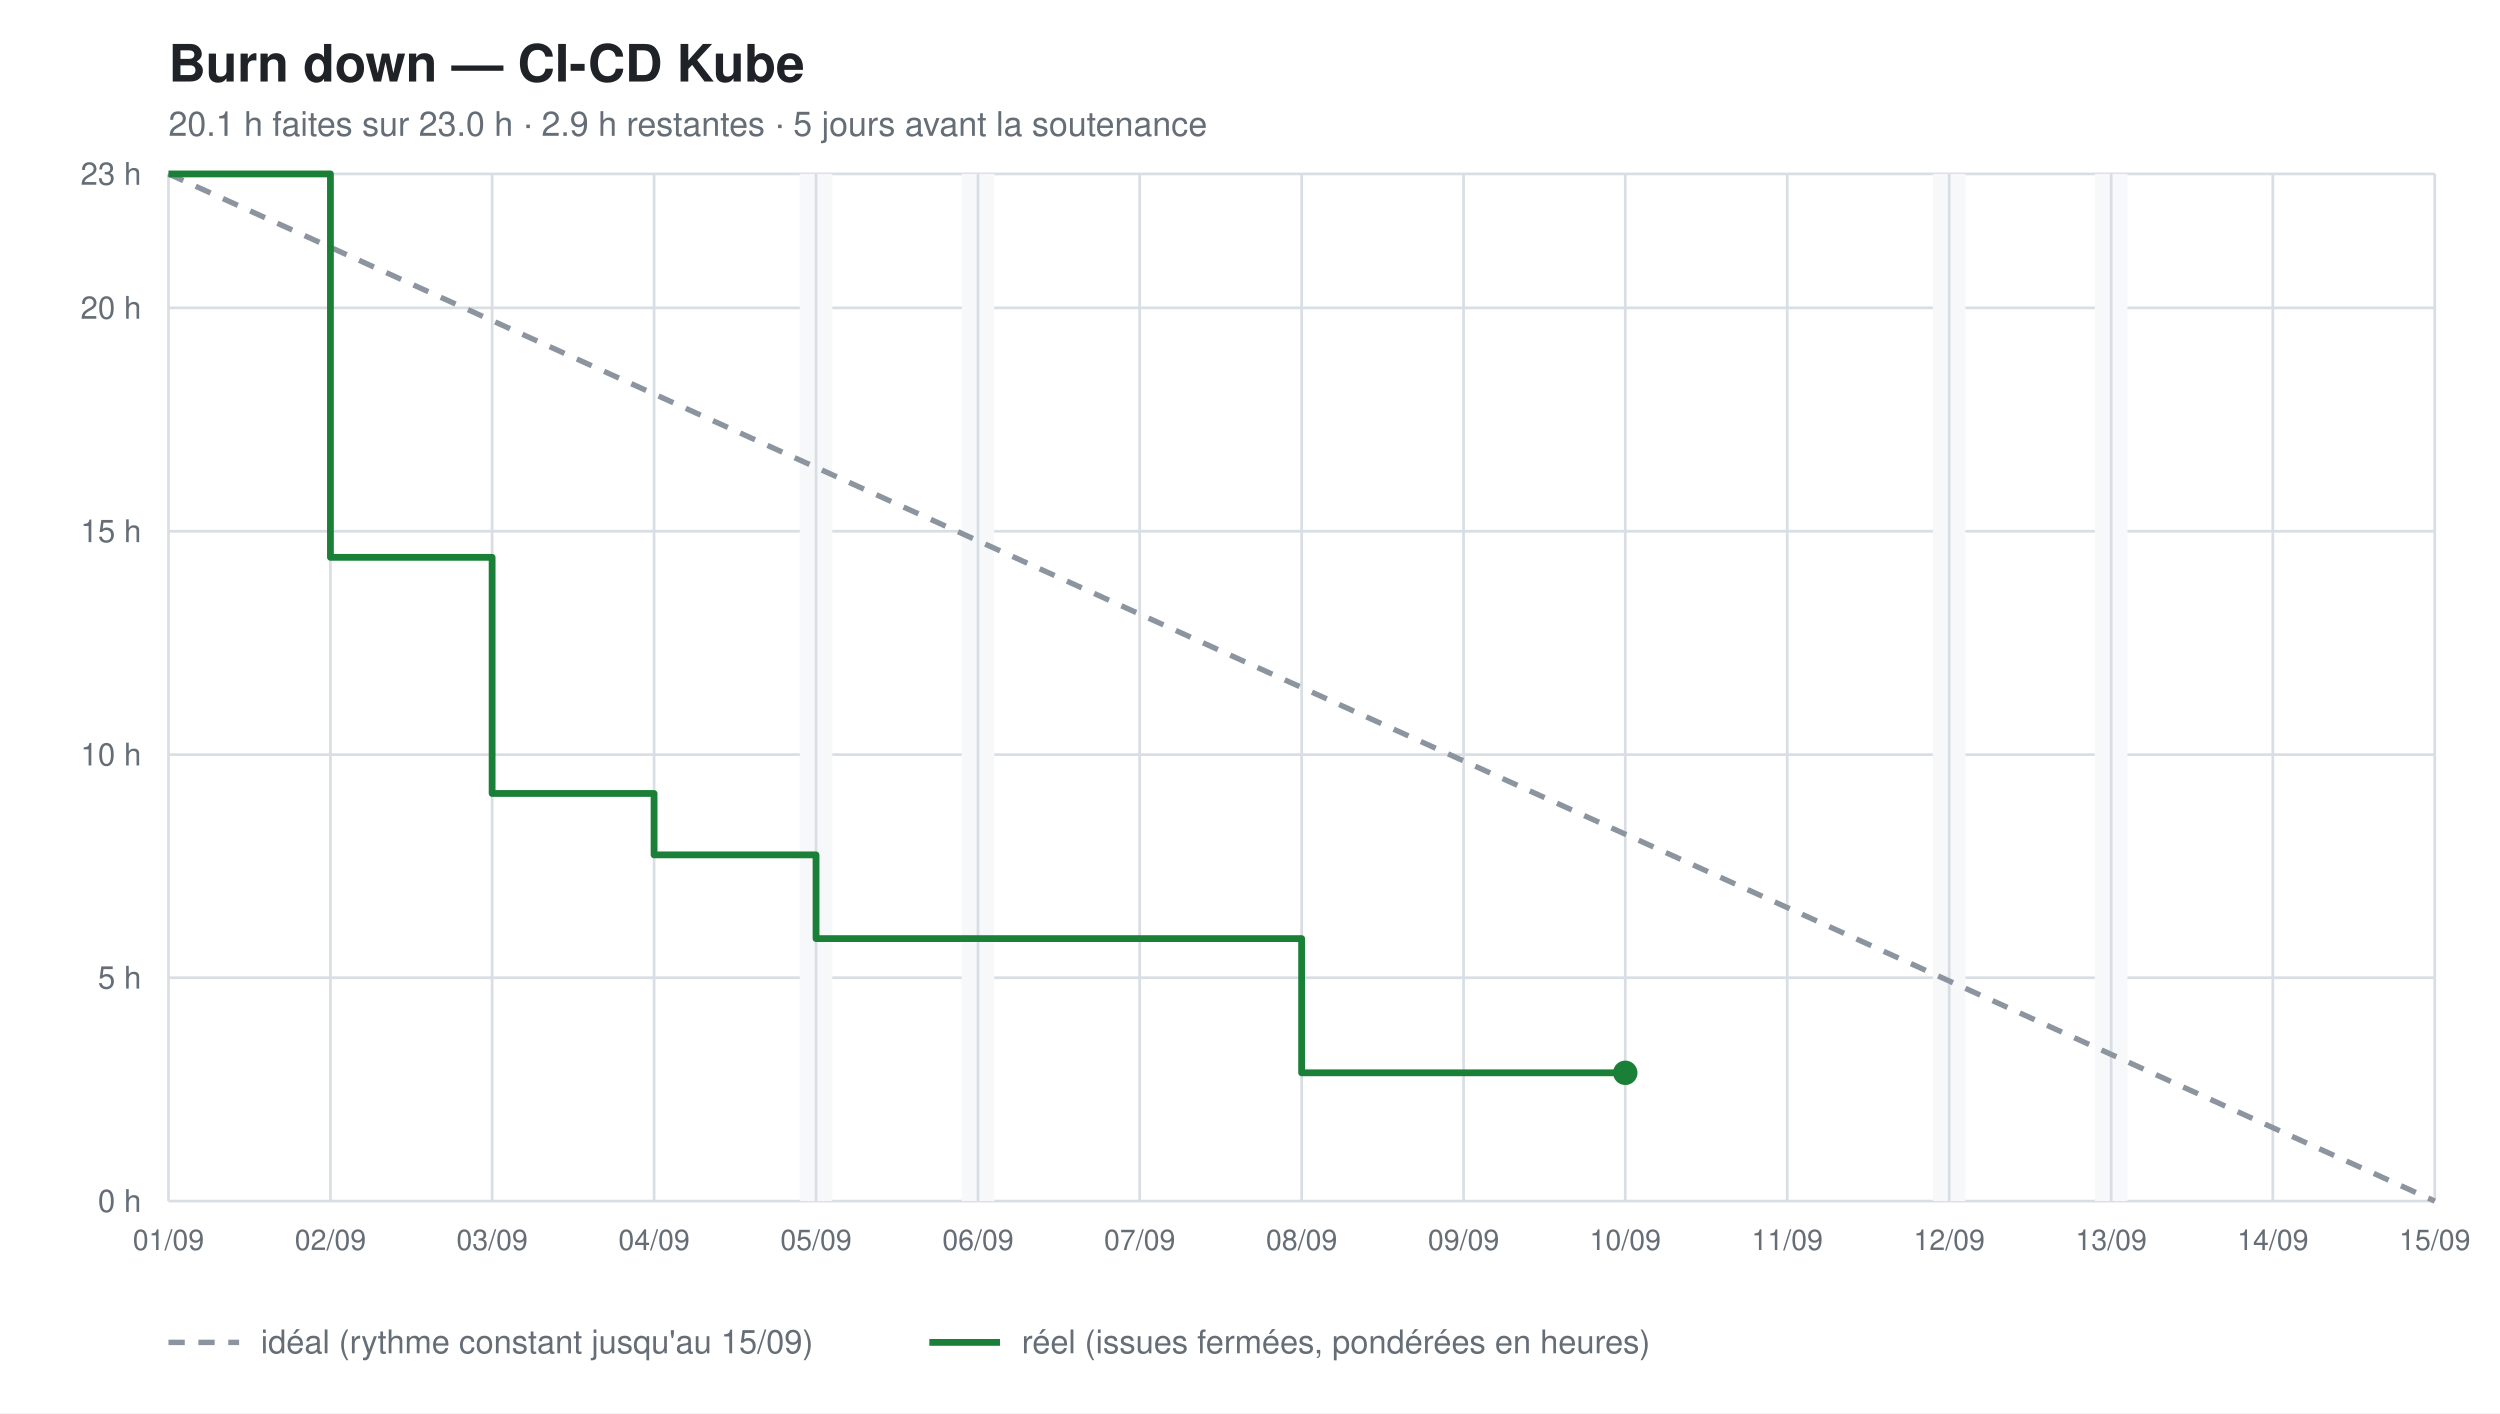
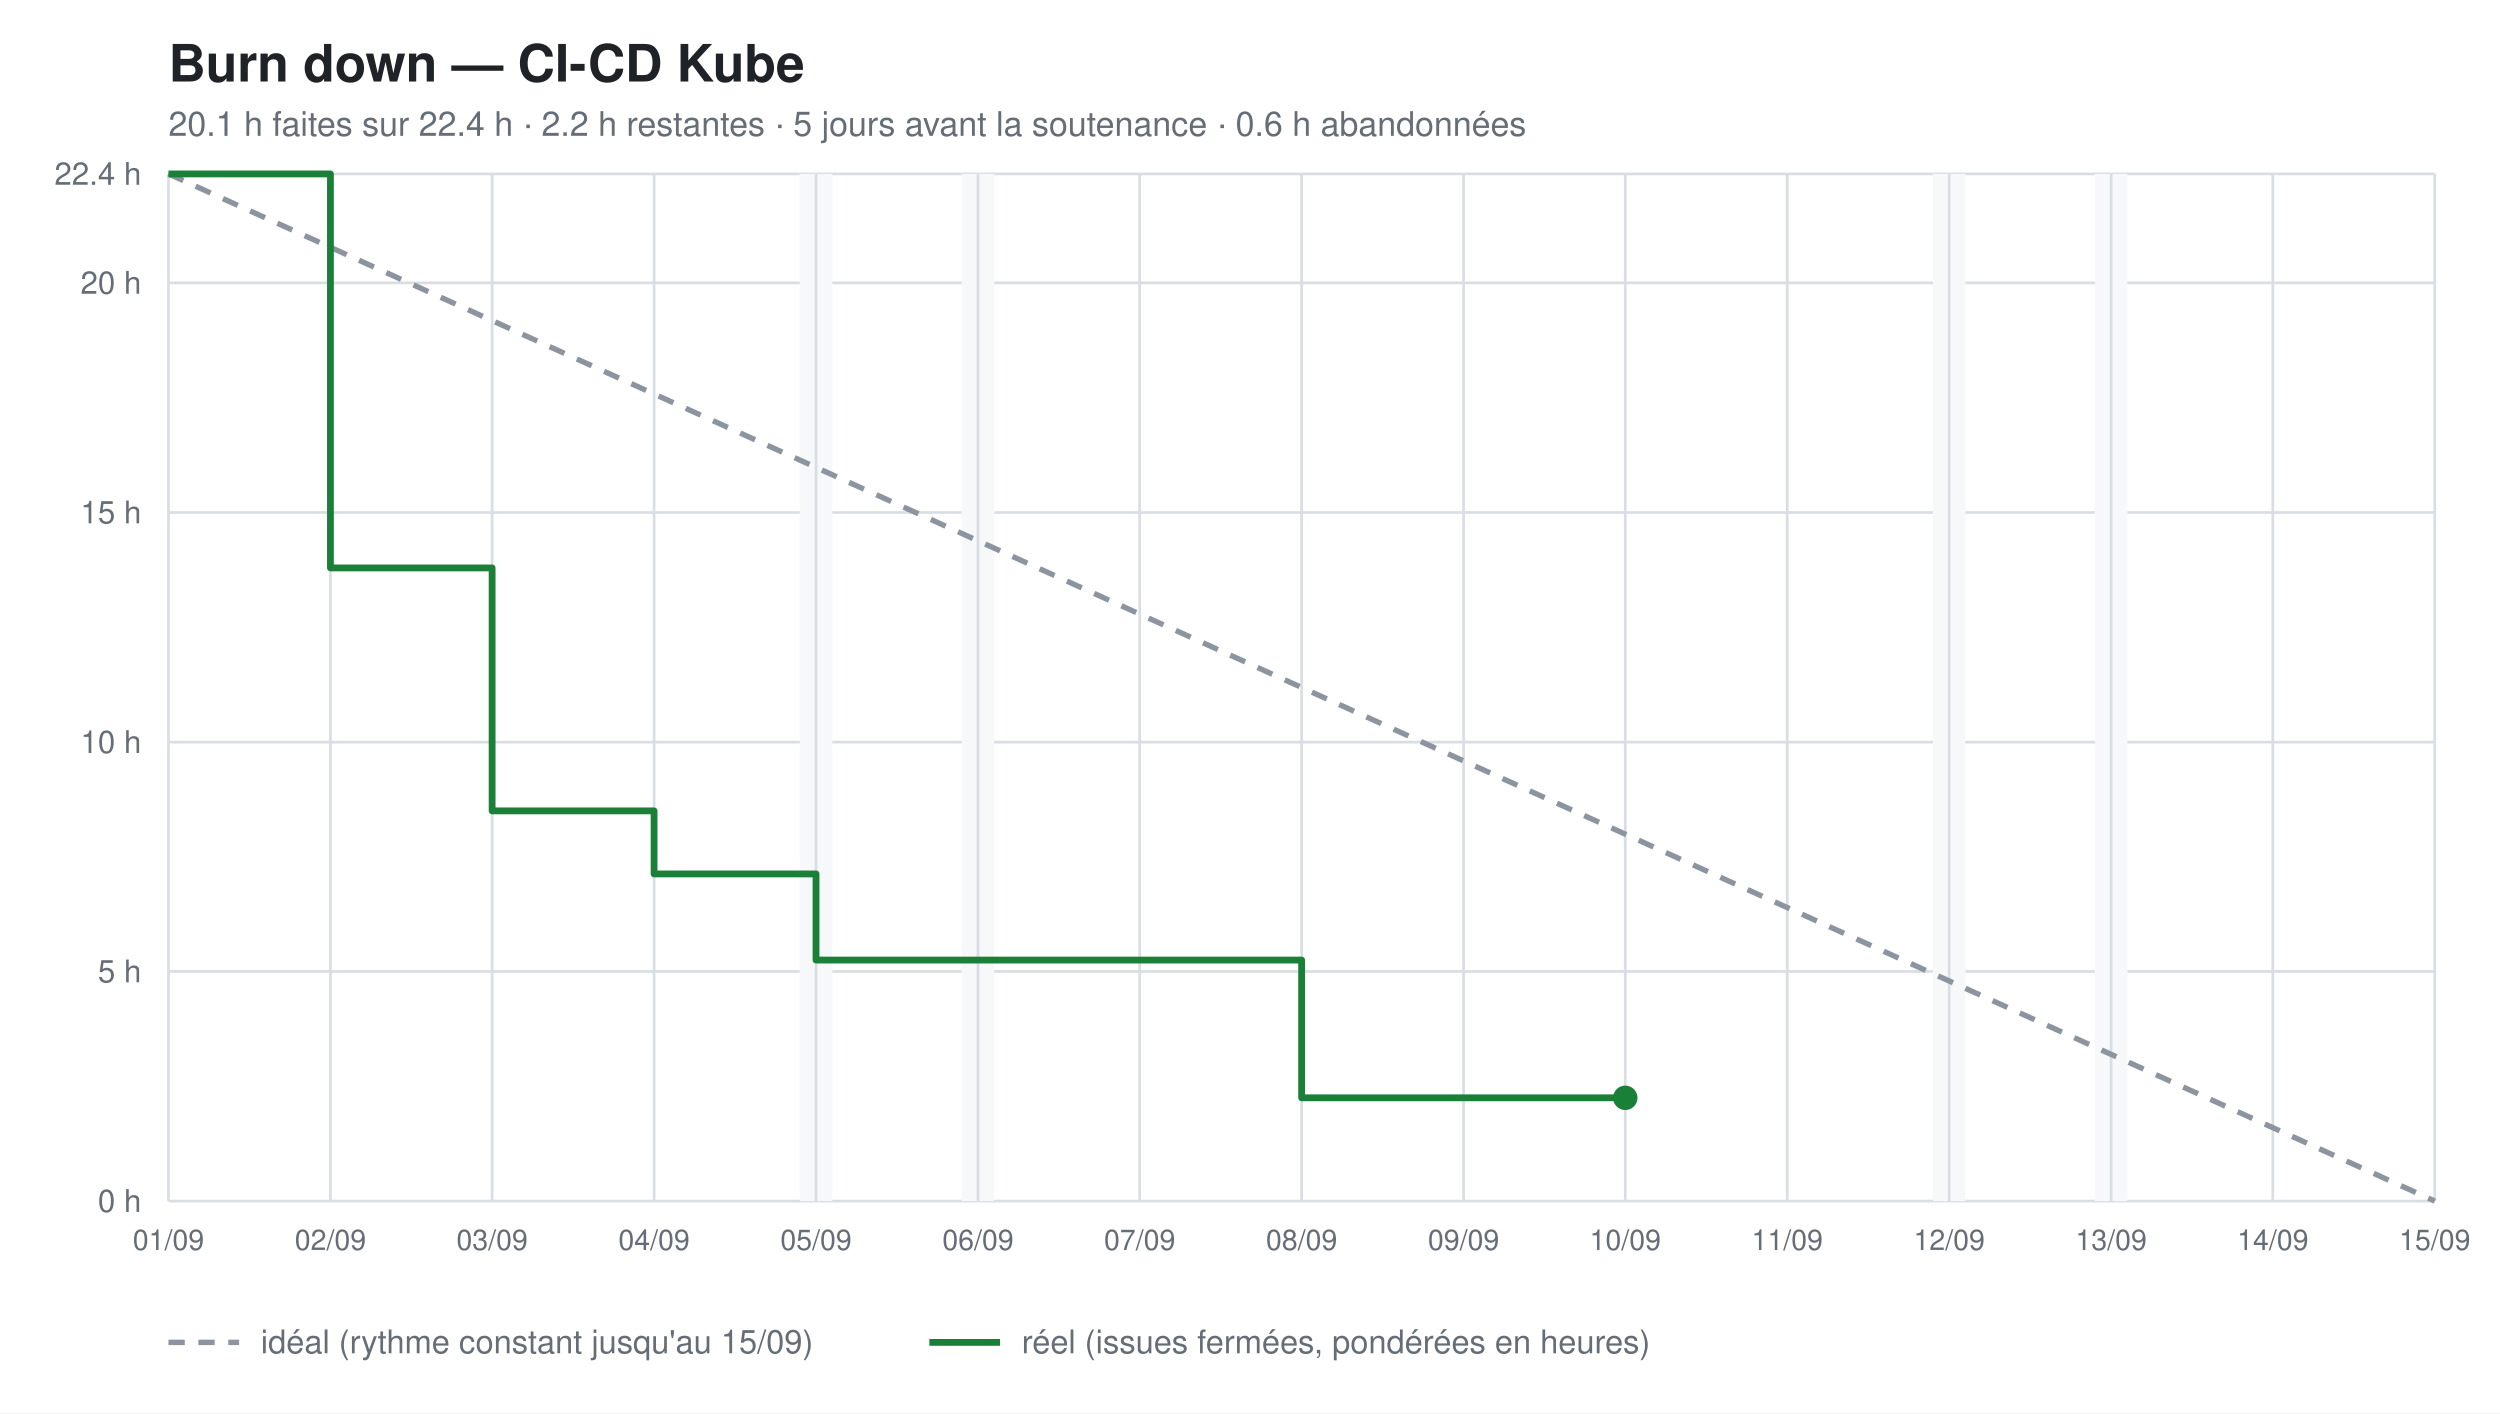
<svg xmlns="http://www.w3.org/2000/svg" width="920" height="520" viewBox="0 0 920 520" font-family="Segoe UI, Helvetica, Arial, sans-serif">
  <rect width="920" height="520" fill="#ffffff" />
  <text x="62" y="30" font-size="19" font-weight="600" fill="#1f2328">Burn down — CI-CD Kube</text>
-   <text x="62" y="50" font-size="12.5" fill="#656d76">20.1 h faites sur 23.0 h · 2.9 h restantes · 5 jours avant la soutenance</text>
+   <text x="62" y="50" font-size="12.5" fill="#656d76">20.1 h faites sur 22.4 h · 2.2 h restantes · 5 jours avant la soutenance · 0.6 h abandonnées</text>
  <line x1="62" y1="442.0" x2="896" y2="442.0" stroke="#d8dee4" stroke-width="1" />
  <text x="52" y="446.0" font-size="11.5" fill="#656d76" text-anchor="end">0 h</text>
-   <line x1="62" y1="359.8" x2="896" y2="359.8" stroke="#d8dee4" stroke-width="1" />
-   <text x="52" y="363.8" font-size="11.5" fill="#656d76" text-anchor="end">5 h</text>
-   <line x1="62" y1="277.7" x2="896" y2="277.7" stroke="#d8dee4" stroke-width="1" />
-   <text x="52" y="281.7" font-size="11.5" fill="#656d76" text-anchor="end">10 h</text>
-   <line x1="62" y1="195.5" x2="896" y2="195.5" stroke="#d8dee4" stroke-width="1" />
-   <text x="52" y="199.5" font-size="11.5" fill="#656d76" text-anchor="end">15 h</text>
-   <line x1="62" y1="113.3" x2="896" y2="113.3" stroke="#d8dee4" stroke-width="1" />
-   <text x="52" y="117.3" font-size="11.5" fill="#656d76" text-anchor="end">20 h</text>
+   <line x1="62" y1="357.5" x2="896" y2="357.5" stroke="#d8dee4" stroke-width="1" />
+   <text x="52" y="361.5" font-size="11.5" fill="#656d76" text-anchor="end">5 h</text>
+   <line x1="62" y1="273.1" x2="896" y2="273.1" stroke="#d8dee4" stroke-width="1" />
+   <text x="52" y="277.1" font-size="11.5" fill="#656d76" text-anchor="end">10 h</text>
+   <line x1="62" y1="188.6" x2="896" y2="188.6" stroke="#d8dee4" stroke-width="1" />
+   <text x="52" y="192.6" font-size="11.5" fill="#656d76" text-anchor="end">15 h</text>
+   <line x1="62" y1="104.1" x2="896" y2="104.1" stroke="#d8dee4" stroke-width="1" />
+   <text x="52" y="108.1" font-size="11.5" fill="#656d76" text-anchor="end">20 h</text>
  <line x1="62" y1="64.0" x2="896" y2="64.0" stroke="#d8dee4" stroke-width="1" />
-   <text x="52" y="68.0" font-size="11.5" fill="#656d76" text-anchor="end">23 h</text>
+   <text x="52" y="68.0" font-size="11.5" fill="#656d76" text-anchor="end">22.4 h</text>
  <line x1="62.0" y1="64" x2="62.0" y2="442" stroke="#d8dee4" stroke-width="1" />
  <text x="62.0" y="460" font-size="10.5" fill="#656d76" text-anchor="middle">01/09</text>
  <line x1="121.6" y1="64" x2="121.6" y2="442" stroke="#d8dee4" stroke-width="1" />
  <text x="121.6" y="460" font-size="10.5" fill="#656d76" text-anchor="middle">02/09</text>
  <line x1="181.1" y1="64" x2="181.1" y2="442" stroke="#d8dee4" stroke-width="1" />
  <text x="181.1" y="460" font-size="10.5" fill="#656d76" text-anchor="middle">03/09</text>
  <line x1="240.7" y1="64" x2="240.7" y2="442" stroke="#d8dee4" stroke-width="1" />
  <text x="240.7" y="460" font-size="10.5" fill="#656d76" text-anchor="middle">04/09</text>
  <rect x="294.3" y="64" width="12" height="378" fill="#f6f8fa" />
  <line x1="300.3" y1="64" x2="300.3" y2="442" stroke="#d8dee4" stroke-width="1" />
  <text x="300.3" y="460" font-size="10.5" fill="#656d76" text-anchor="middle">05/09</text>
  <rect x="353.9" y="64" width="12" height="378" fill="#f6f8fa" />
  <line x1="359.9" y1="64" x2="359.9" y2="442" stroke="#d8dee4" stroke-width="1" />
  <text x="359.9" y="460" font-size="10.5" fill="#656d76" text-anchor="middle">06/09</text>
  <line x1="419.4" y1="64" x2="419.4" y2="442" stroke="#d8dee4" stroke-width="1" />
  <text x="419.4" y="460" font-size="10.5" fill="#656d76" text-anchor="middle">07/09</text>
  <line x1="479.0" y1="64" x2="479.0" y2="442" stroke="#d8dee4" stroke-width="1" />
  <text x="479.0" y="460" font-size="10.5" fill="#656d76" text-anchor="middle">08/09</text>
  <line x1="538.6" y1="64" x2="538.6" y2="442" stroke="#d8dee4" stroke-width="1" />
  <text x="538.6" y="460" font-size="10.5" fill="#656d76" text-anchor="middle">09/09</text>
  <line x1="598.1" y1="64" x2="598.1" y2="442" stroke="#d8dee4" stroke-width="1" />
  <text x="598.1" y="460" font-size="10.5" fill="#656d76" text-anchor="middle">10/09</text>
  <line x1="657.7" y1="64" x2="657.7" y2="442" stroke="#d8dee4" stroke-width="1" />
  <text x="657.7" y="460" font-size="10.5" fill="#656d76" text-anchor="middle">11/09</text>
  <rect x="711.3" y="64" width="12" height="378" fill="#f6f8fa" />
  <line x1="717.3" y1="64" x2="717.3" y2="442" stroke="#d8dee4" stroke-width="1" />
  <text x="717.3" y="460" font-size="10.5" fill="#656d76" text-anchor="middle">12/09</text>
  <rect x="770.9" y="64" width="12" height="378" fill="#f6f8fa" />
  <line x1="776.9" y1="64" x2="776.9" y2="442" stroke="#d8dee4" stroke-width="1" />
  <text x="776.9" y="460" font-size="10.5" fill="#656d76" text-anchor="middle">13/09</text>
  <line x1="836.4" y1="64" x2="836.4" y2="442" stroke="#d8dee4" stroke-width="1" />
  <text x="836.4" y="460" font-size="10.5" fill="#656d76" text-anchor="middle">14/09</text>
  <line x1="896.0" y1="64" x2="896.0" y2="442" stroke="#d8dee4" stroke-width="1" />
  <text x="896.0" y="460" font-size="10.5" fill="#656d76" text-anchor="middle">15/09</text>
  <line x1="62.0" y1="64.0" x2="896.0" y2="442.0" stroke="#8c959f" stroke-width="2" stroke-dasharray="6 5" />
-   <polyline points="62.0,64.0 121.6,64.0 121.6,205.1 181.1,205.1 181.1,292.0 240.7,292.0 240.7,314.6 300.3,314.6 300.3,345.4 359.9,345.4 359.9,345.4 419.4,345.4 419.4,345.4 479.0,345.4 479.0,394.8 538.6,394.8 538.6,394.8 598.1,394.8 598.1,394.8 598.1,394.8 598.1,394.8" fill="none" stroke="#1a7f37" stroke-width="2.5" stroke-linejoin="round" />
-   <circle cx="598.1" cy="394.8" r="4.5" fill="#1a7f37" />
+   <polyline points="62.0,64.0 121.6,64.0 121.6,209.0 181.1,209.0 181.1,298.4 240.7,298.4 240.7,321.6 300.3,321.6 300.3,353.3 359.9,353.3 359.9,353.3 419.4,353.3 419.4,353.3 479.0,353.3 479.0,404.0 538.6,404.0 538.6,404.0 598.1,404.0 598.1,404.0 598.1,404.0 598.1,404.0" fill="none" stroke="#1a7f37" stroke-width="2.5" stroke-linejoin="round" />
+   <circle cx="598.1" cy="404.0" r="4.5" fill="#1a7f37" />
  <line x1="62" y1="494" x2="88" y2="494" stroke="#8c959f" stroke-width="2" stroke-dasharray="6 5" />
  <text x="96" y="498" font-size="12" fill="#656d76">idéal (rythme constant jusqu'au 15/09)</text>
  <line x1="342" y1="494" x2="368" y2="494" stroke="#1a7f37" stroke-width="2.5" />
  <text x="376" y="498" font-size="12" fill="#656d76">réel (issues fermées, pondérées en heures)</text>
</svg>
